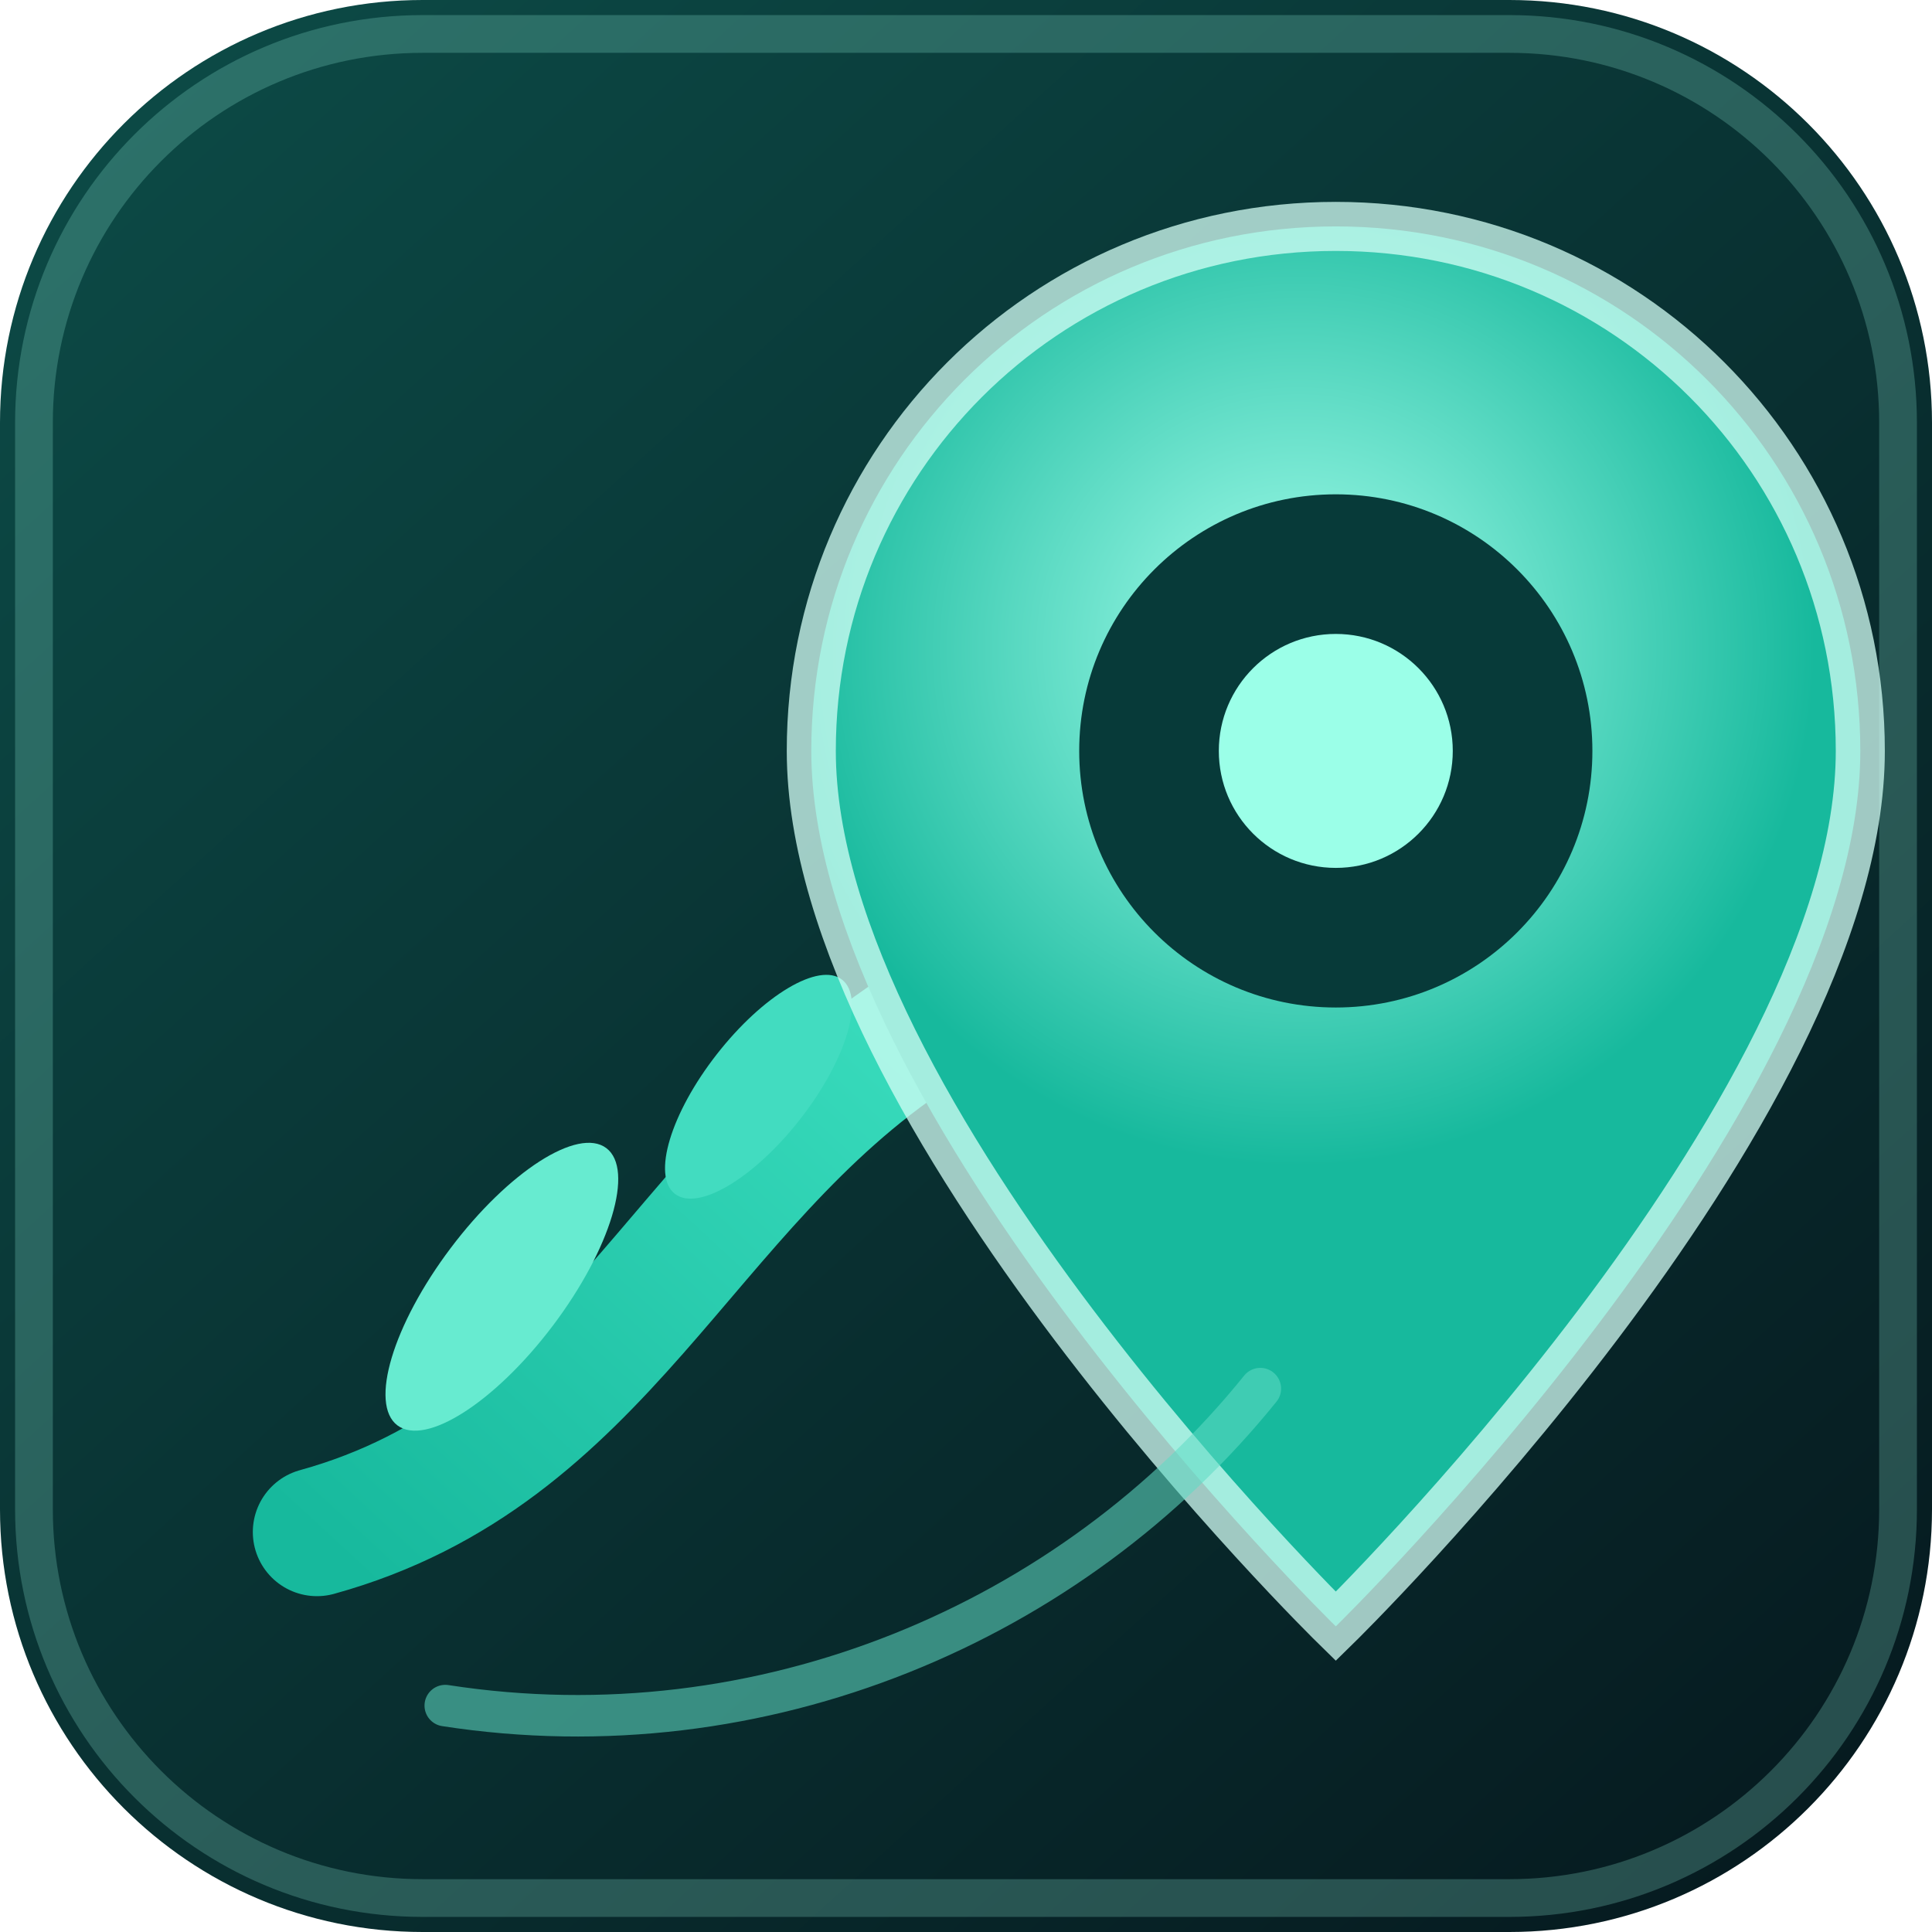
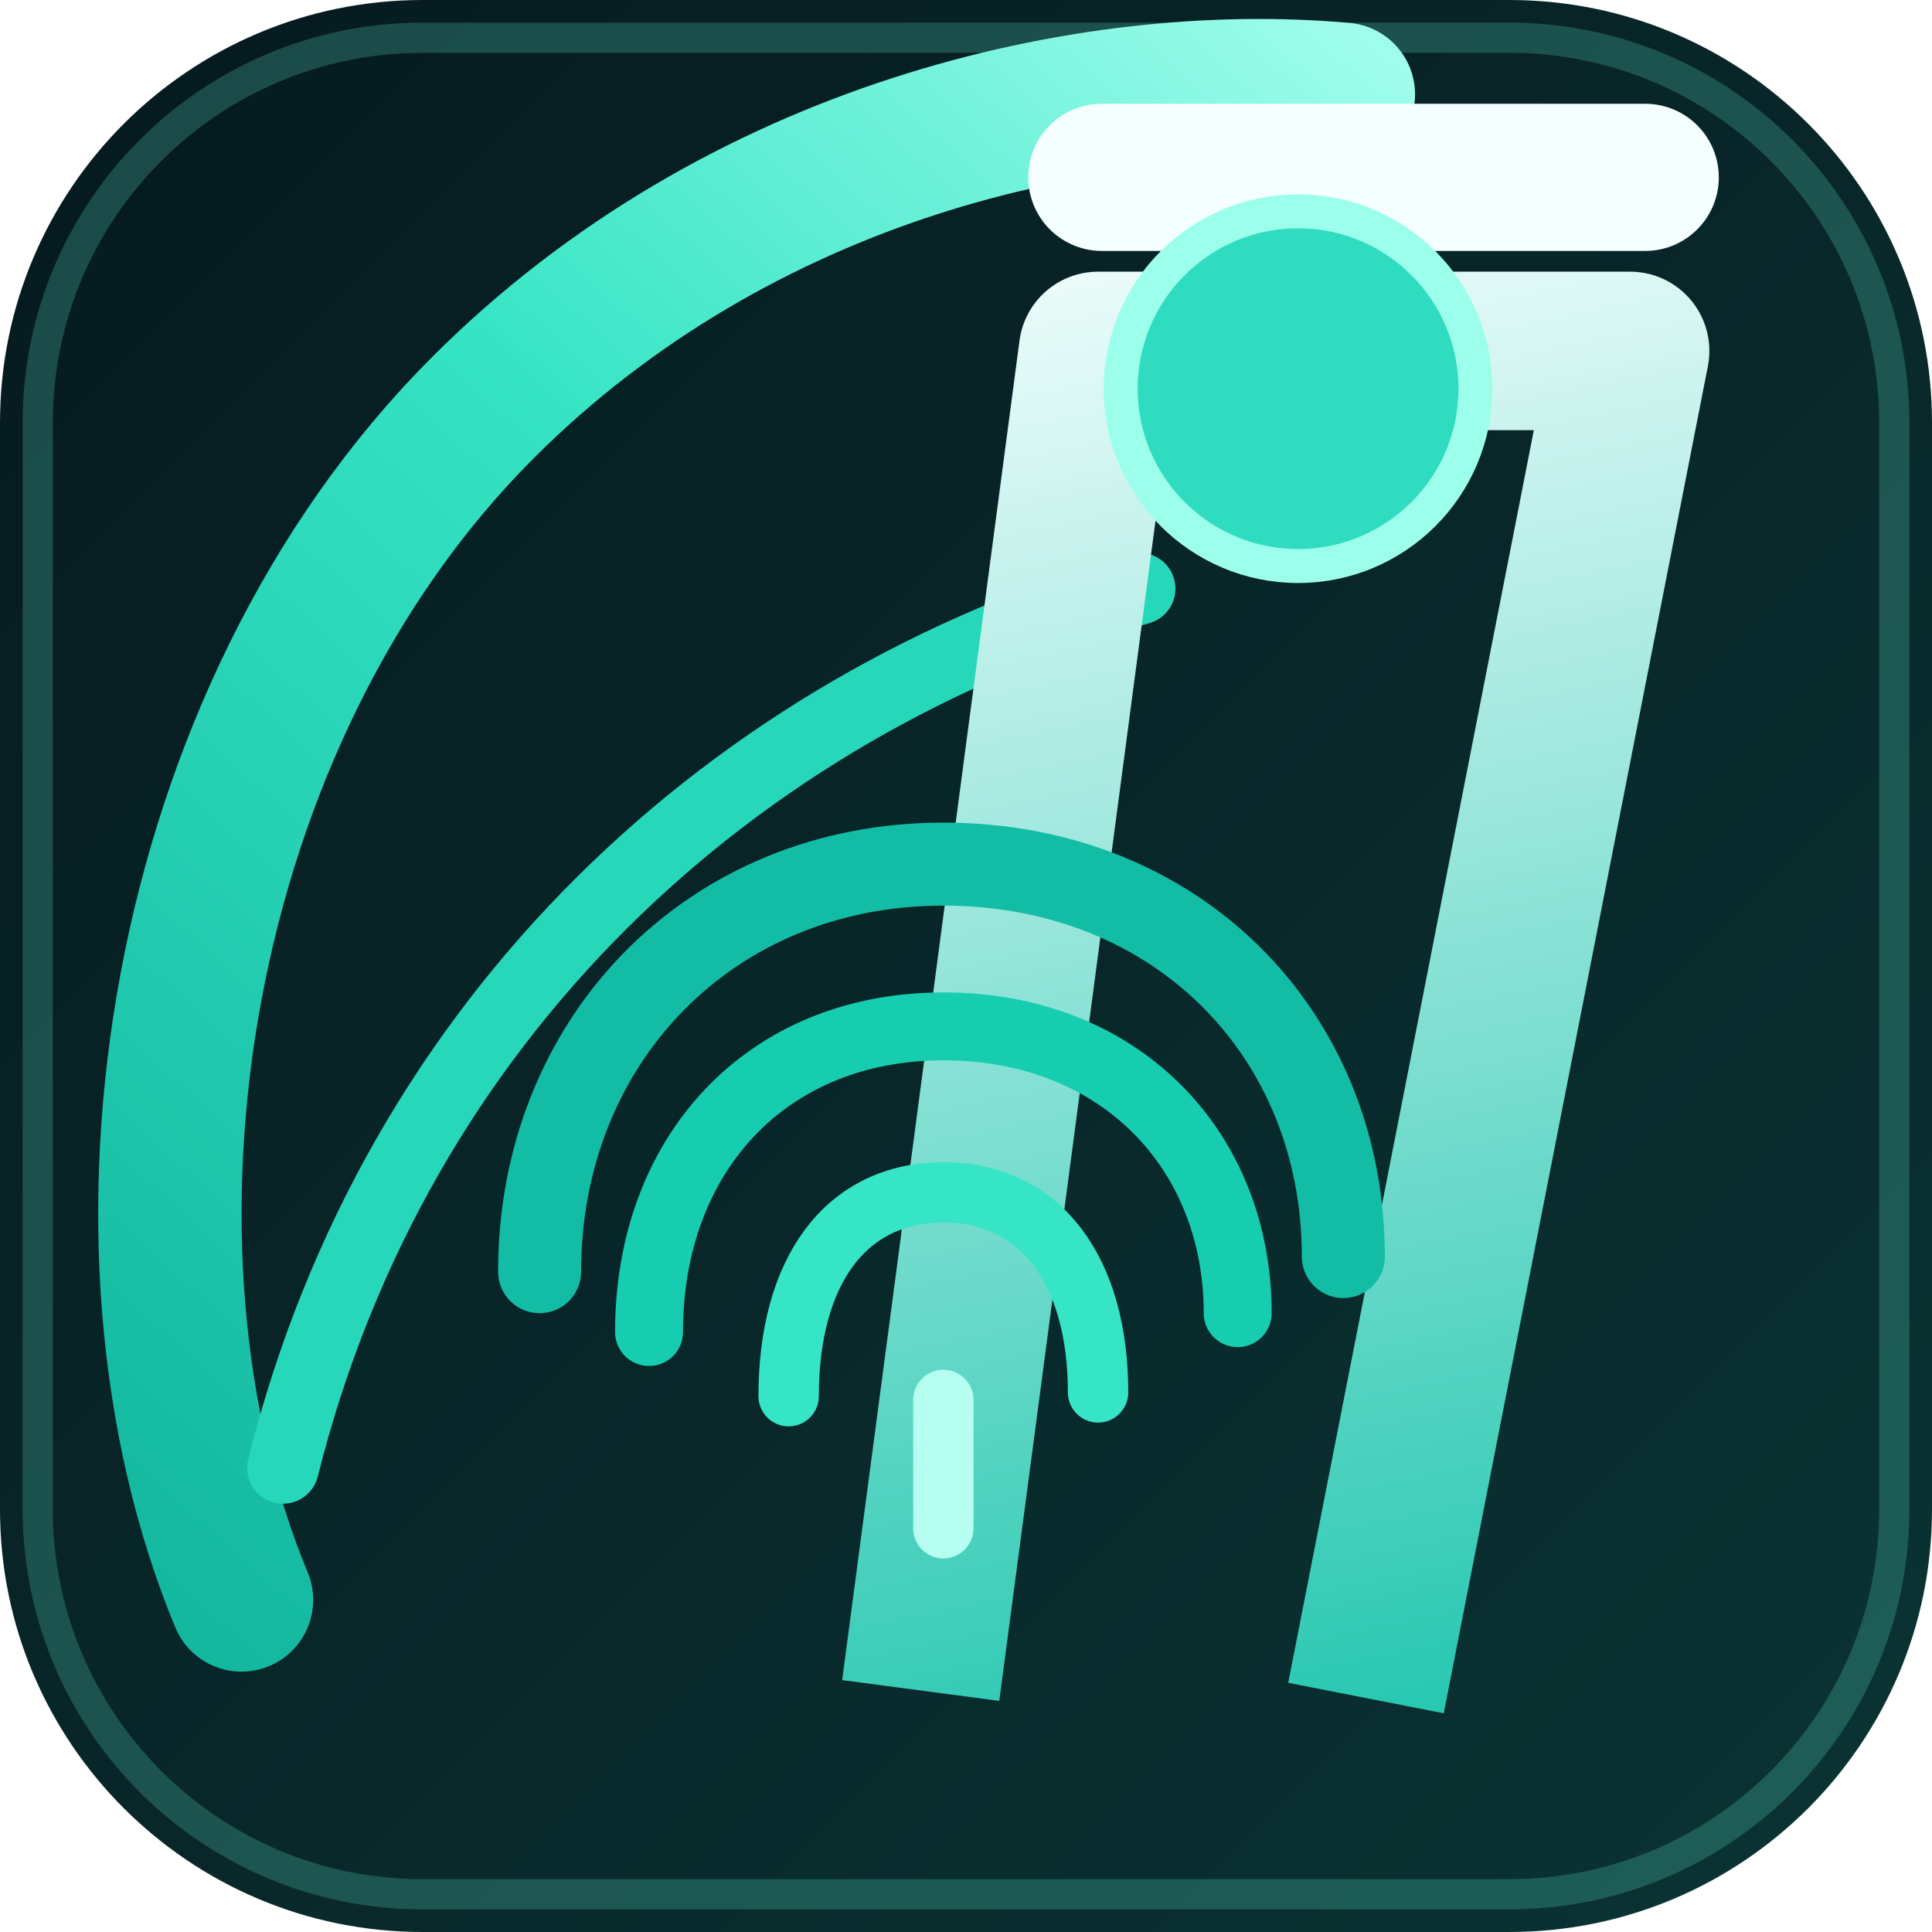
<svg xmlns="http://www.w3.org/2000/svg" viewBox="0 0 512 512" fill="none">
  <defs>
-     <linearGradient id="bg" x1="42" y1="24" x2="468" y2="492" gradientUnits="userSpaceOnUse">
-       <stop stop-color="#0C4945" />
-       <stop offset="1" stop-color="#061B20" />
+     <linearGradient id="bg" x1="0" y1="0" x2="1" y2="1">
+       <stop stop-color="#06191e" />
+       <stop offset="1" stop-color="#0b3434" />
    </linearGradient>
-     <linearGradient id="trail" x1="94" y1="417" x2="412" y2="72" gradientUnits="userSpaceOnUse">
-       <stop stop-color="#17B99D" />
-       <stop offset=".55" stop-color="#41E4C4" />
-       <stop offset="1" stop-color="#B5FFF0" />
+     <linearGradient id="sweep" x1="58" y1="435" x2="420" y2="34" gradientUnits="userSpaceOnUse">
+       <stop stop-color="#13B89F" />
+       <stop offset=".56" stop-color="#35E4C4" />
+       <stop offset="1" stop-color="#A9FFF0" />
    </linearGradient>
-     <radialGradient id="pin" cx="0" cy="0" r="1" gradientTransform="translate(344 172) rotate(90) scale(137)" gradientUnits="userSpaceOnUse">
-       <stop stop-color="#A8FFED" />
-       <stop offset="1" stop-color="#17B99D" />
-     </radialGradient>
+     <linearGradient id="stroke" x1="315" y1="40" x2="400" y2="455" gradientUnits="userSpaceOnUse">
+       <stop stop-color="#F8FFFF" />
+       <stop offset="1" stop-color="#25C7B0" />
+     </linearGradient>
  </defs>
  <rect width="512" height="512" rx="112" fill="url(#bg)" />
-   <rect x="9" y="9" width="494" height="494" rx="103" stroke="#8CE8D5" stroke-opacity=".25" stroke-width="10" />
-   <path d="M84 406c76-21 96-91 158-132 42-27 77-65 111-102" stroke="url(#trail)" stroke-width="34" stroke-linecap="round" />
-   <ellipse cx="133" cy="341" rx="17" ry="46" transform="rotate(37 133 341)" fill="#67EBD0" />
-   <ellipse cx="201" cy="288" rx="14" ry="36" transform="rotate(38 201 288)" fill="#42DCC0" />
-   <ellipse cx="260" cy="225" rx="12" ry="29" transform="rotate(38 260 225)" fill="#28C6AA" />
-   <path d="M354 60c-77 0-139 62-139 139 0 96 139 232 139 232s139-136 139-232c0-77-62-139-139-139Z" fill="url(#pin)" stroke="#D3FFF5" stroke-opacity=".75" stroke-width="13" />
-   <circle cx="354" cy="199" r="68" fill="#073A39" />
-   <circle cx="354" cy="199" r="31" fill="#9BFFE8" />
-   <path d="M118 452c84 13 166-22 216-84" stroke="#5FDCC4" stroke-opacity=".56" stroke-width="11" stroke-linecap="round" />
+   <rect x="10" y="10" width="492" height="492" rx="102" stroke="#59DCC5" stroke-opacity=".25" stroke-width="8" />
+   <path d="M64 424C25 330 46 190 128 108C196 40 289 19 356 25" stroke="url(#sweep)" stroke-width="38" stroke-linecap="round" />
+   <path d="M75 389C105 269 195 187 302 156" stroke="#27D7BA" stroke-width="19" stroke-linecap="round" />
+   <path d="M244 448L291 93L432 93L362 450" stroke="url(#stroke)" stroke-width="42" stroke-linejoin="round" />
+   <path d="M292 47H436" stroke="#F5FFFF" stroke-width="39" stroke-linecap="round" />
+   <circle cx="344" cy="103" r="47" fill="#2FDCC0" stroke="#9CFFEB" stroke-width="9" />
+   <path d="M143 337C143 276 188 229 250 229C312 229 356 274 356 333" stroke="#13BDA5" stroke-width="22" stroke-linecap="round" />
+   <path d="M172 353C172 306 203 272 250 272C297 272 328 305 328 348" stroke="#16CDB0" stroke-width="18" stroke-linecap="round" />
+   <path d="M209 370C209 337 224 316 250 316C276 316 291 337 291 369" stroke="#35E5C6" stroke-width="16" stroke-linecap="round" />
+   <path d="M250 371V405" stroke="#B6FFF0" stroke-width="16" stroke-linecap="round" />
</svg>
